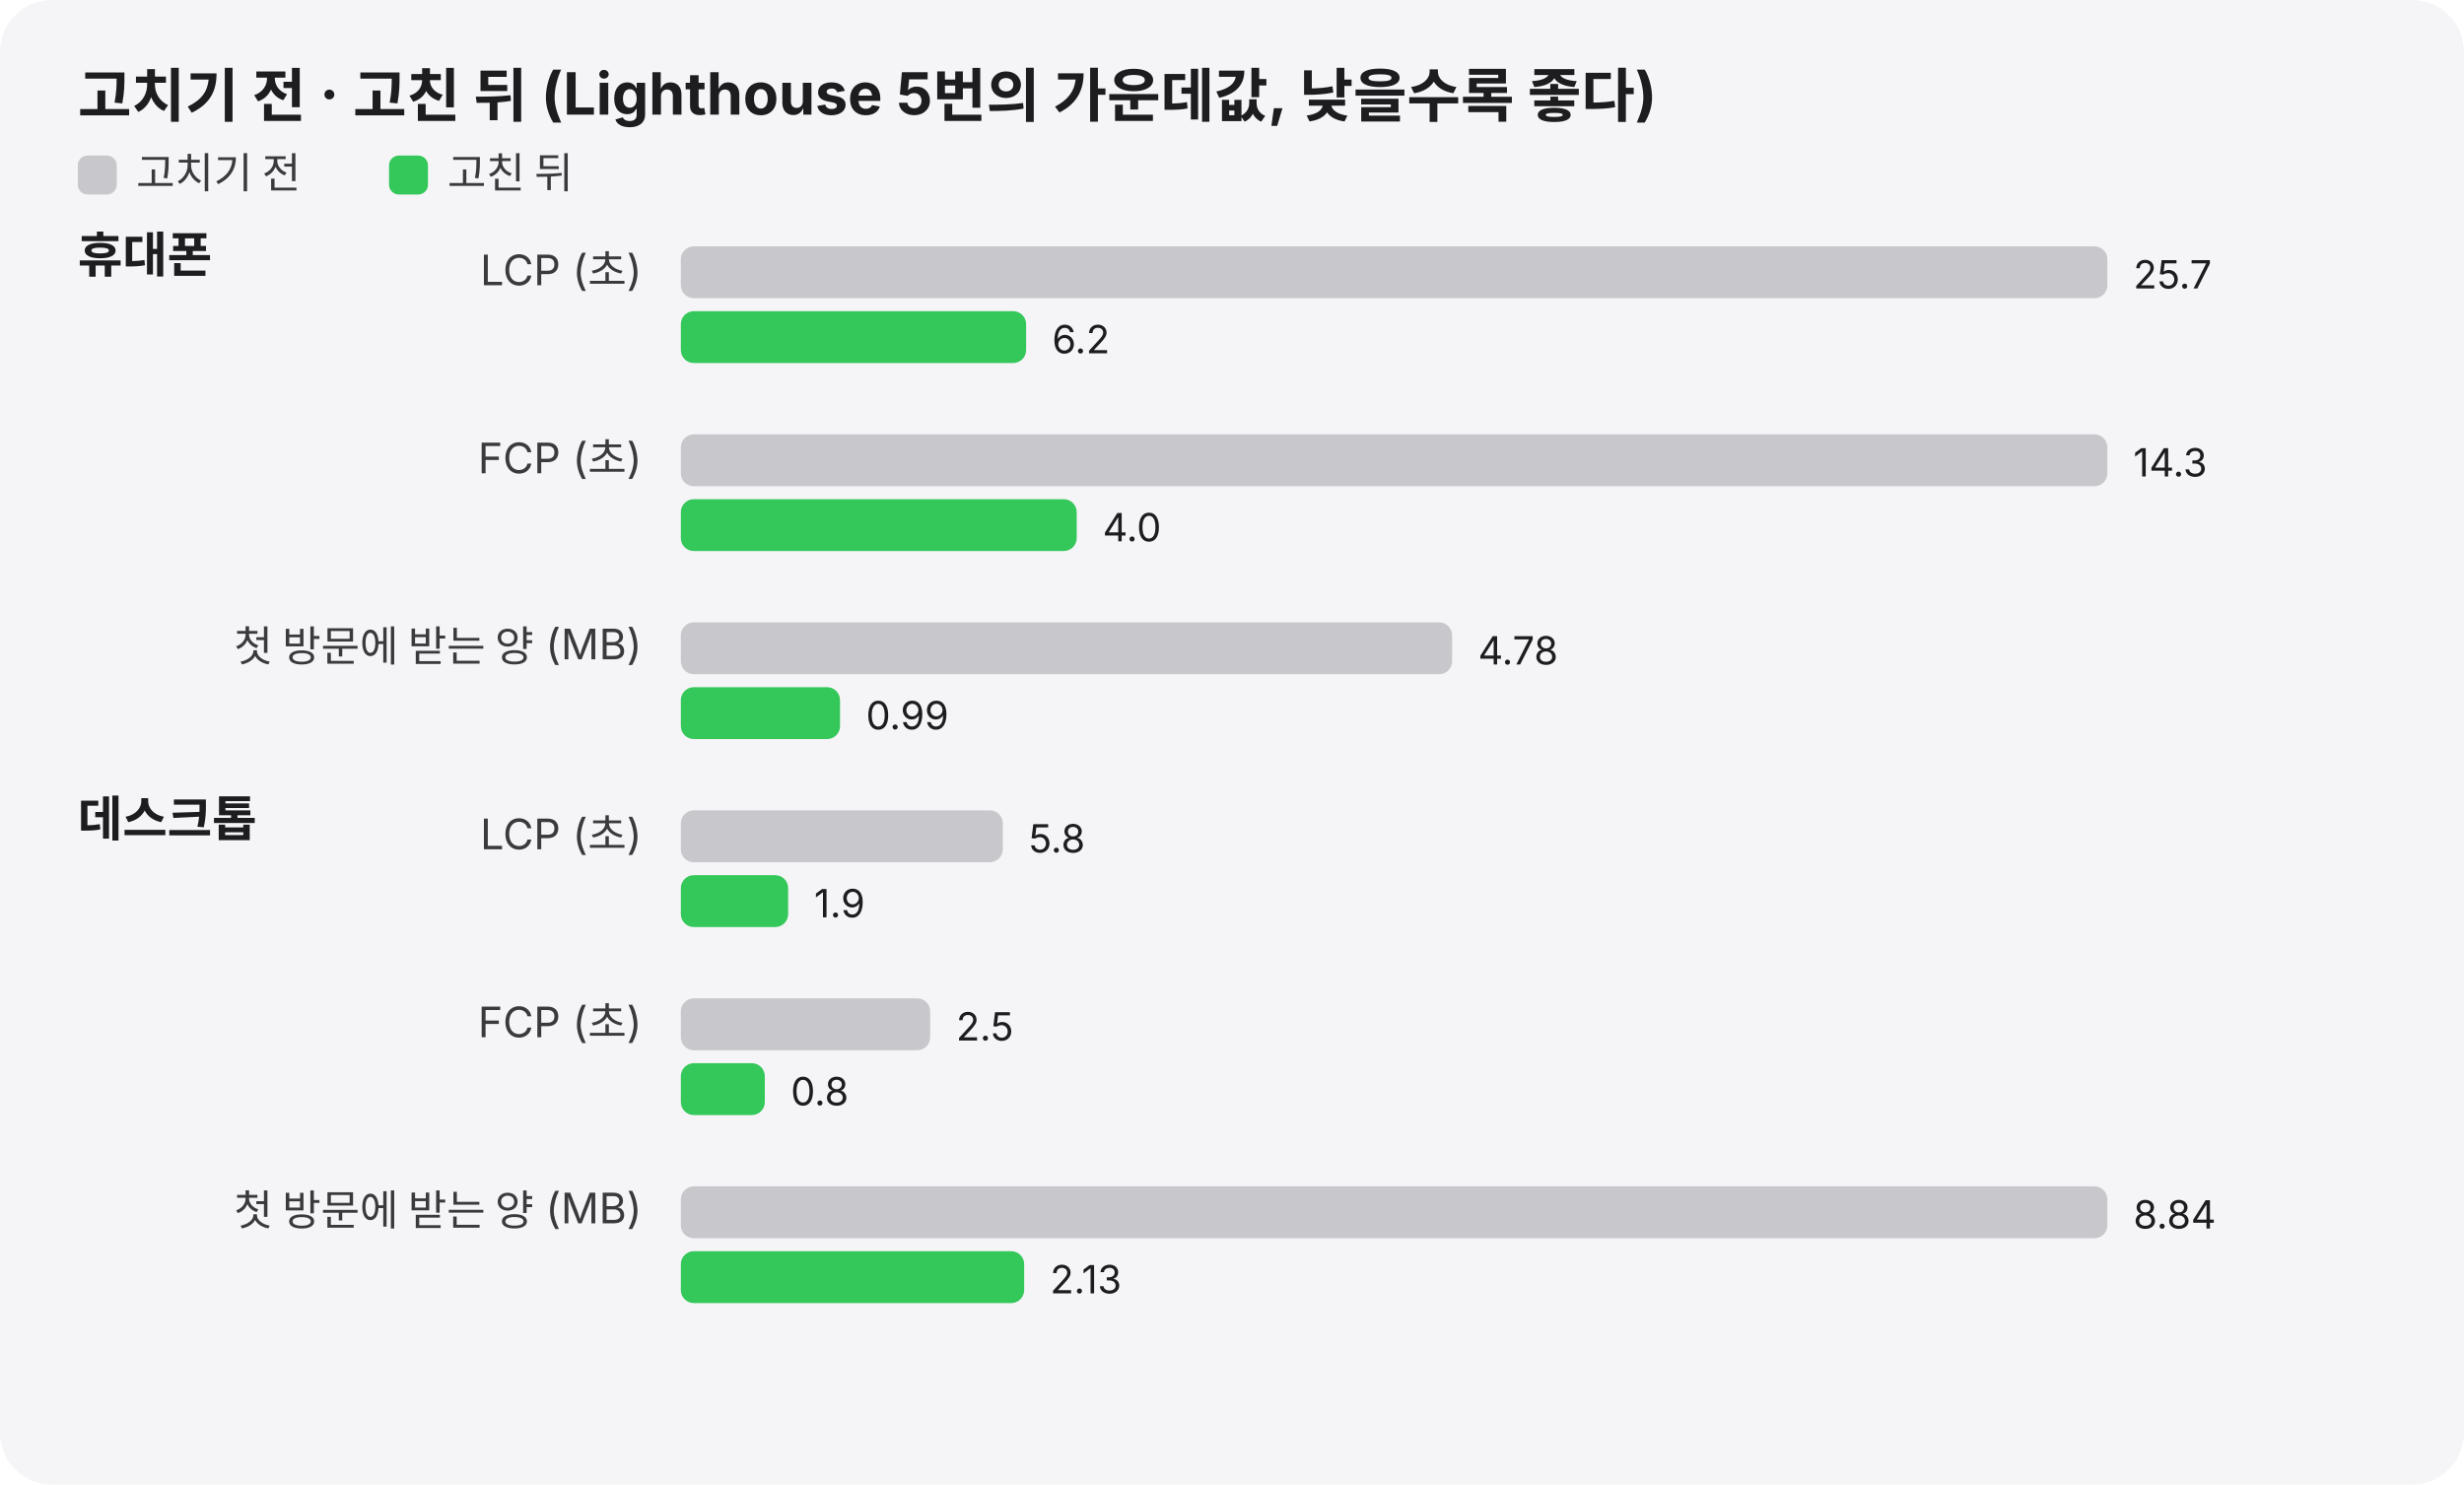
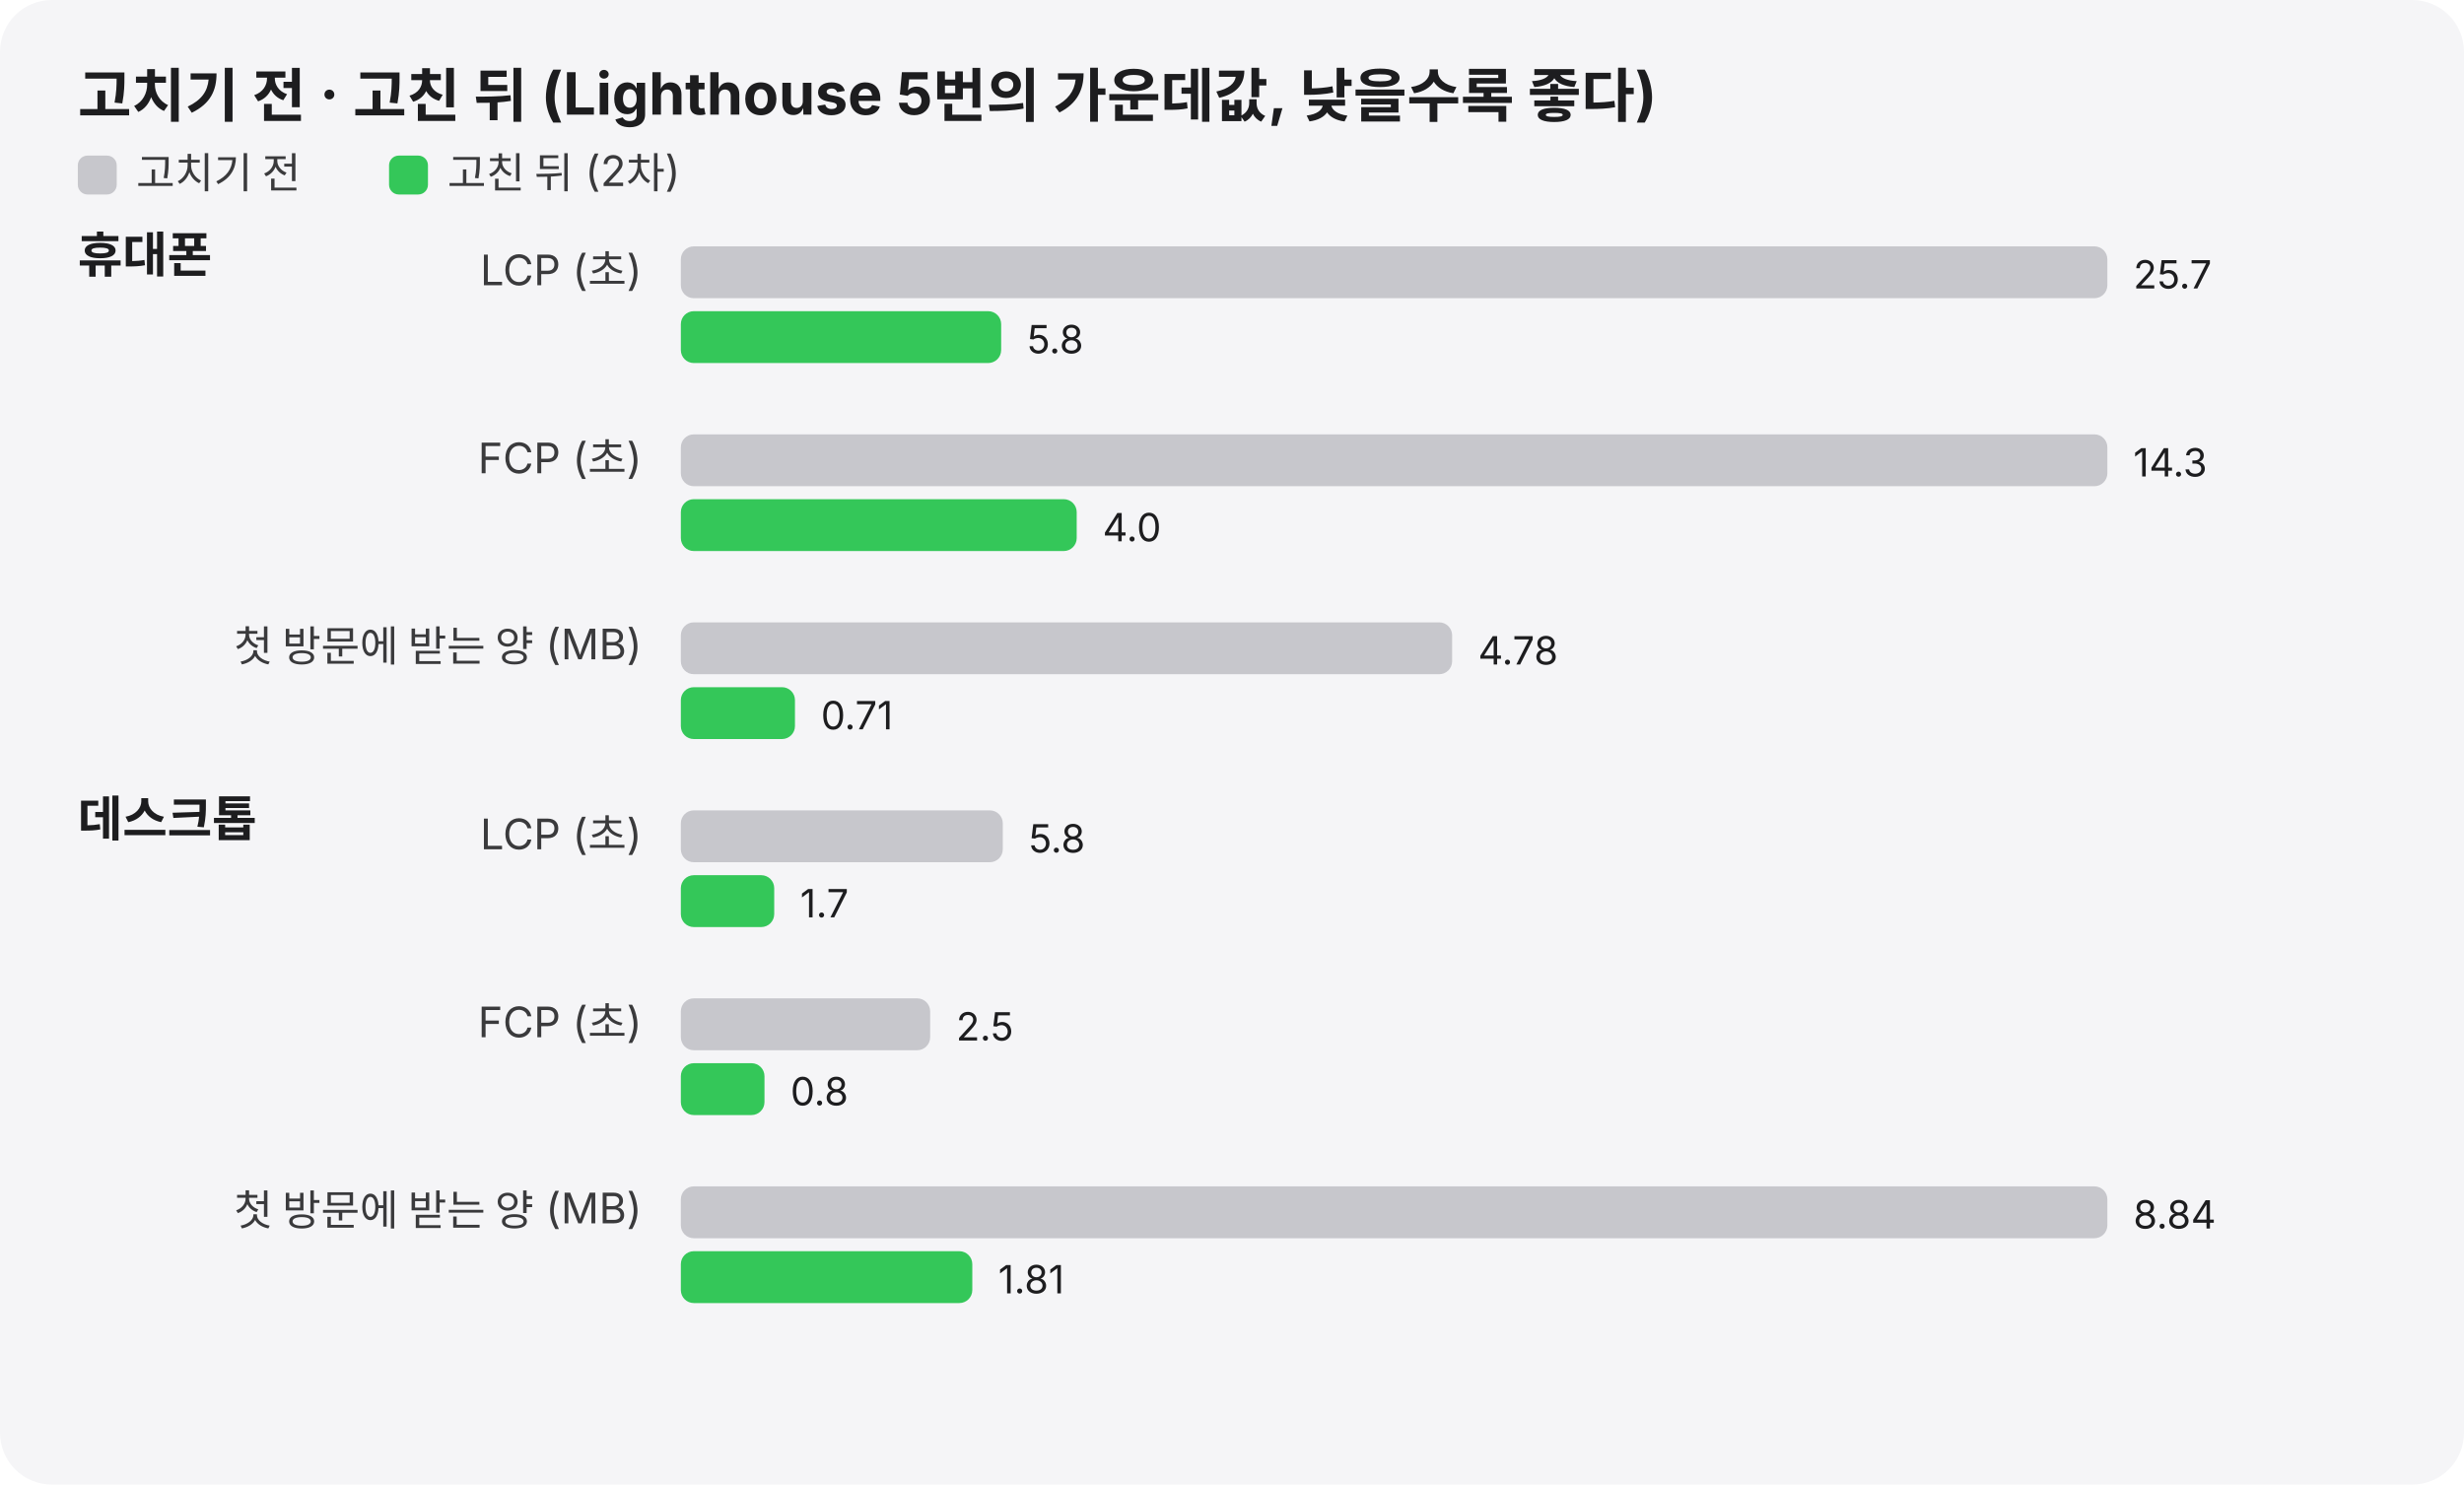
<svg xmlns="http://www.w3.org/2000/svg" viewBox="0 0 760 458" width="760" height="458" font-family="-apple-system, 'Apple SD Gothic Neo', sans-serif">
  <rect width="760" height="458" rx="16" fill="#f5f5f7" />
  <text x="24" y="36" font-size="18" font-weight="700" fill="#1d1d1f">고치기 전 · 고친 뒤 (Lighthouse 5번의 가운데값, 낮을수록 좋다)</text>
  <rect x="24" y="48" width="12" height="12" rx="3" fill="#c7c7cc" />
  <text x="42" y="58" font-size="13" fill="#3a3a3c">고치기 전</text>
  <rect x="120" y="48" width="12" height="12" rx="3" fill="#34c759" />
-   <text x="138" y="58" font-size="13" fill="#3a3a3c">고친 뒤</text>
+   <text x="138" y="58" font-size="13" fill="#3a3a3c">고친 뒤 (2차)</text>
  <text x="24" y="84" font-size="15" font-weight="700" fill="#1d1d1f">휴대폰</text>
  <text x="198" y="88" font-size="13" text-anchor="end" fill="#3a3a3c">LCP (초)</text>
  <rect x="210" y="76" width="440.0" height="16" rx="4" fill="#c7c7cc" />
  <text x="658.0" y="89" font-size="12" fill="#1d1d1f">25.7</text>
-   <rect x="210" y="96" width="106.5" height="16" rx="4" fill="#34c759" />
-   <text x="324.5" y="109" font-size="12" fill="#1d1d1f">6.2</text>
+   <rect x="210" y="96" width="98.8" height="16" rx="4" fill="#34c759" />
+   <text x="316.8" y="109" font-size="12" fill="#1d1d1f">5.8</text>
  <text x="198" y="146" font-size="13" text-anchor="end" fill="#3a3a3c">FCP (초)</text>
  <rect x="210" y="134" width="440.0" height="16" rx="4" fill="#c7c7cc" />
  <text x="658.0" y="147" font-size="12" fill="#1d1d1f">14.3</text>
  <rect x="210" y="154" width="122.1" height="16" rx="4" fill="#34c759" />
  <text x="340.1" y="167" font-size="12" fill="#1d1d1f">4.0</text>
  <text x="198" y="204" font-size="13" text-anchor="end" fill="#3a3a3c">첫 방문에 받는 양 (MB)</text>
  <rect x="210" y="192" width="237.9" height="16" rx="4" fill="#c7c7cc" />
  <text x="455.9" y="205" font-size="12" fill="#1d1d1f">4.78</text>
-   <rect x="210" y="212" width="49.1" height="16" rx="4" fill="#34c759" />
-   <text x="267.1" y="225" font-size="12" fill="#1d1d1f">0.99</text>
+   <rect x="210" y="212" width="35.2" height="16" rx="4" fill="#34c759" />
+   <text x="253.2" y="225" font-size="12" fill="#1d1d1f">0.71</text>
  <text x="24" y="258" font-size="15" font-weight="700" fill="#1d1d1f">데스크톱</text>
  <text x="198" y="262" font-size="13" text-anchor="end" fill="#3a3a3c">LCP (초)</text>
  <rect x="210" y="250" width="99.3" height="16" rx="4" fill="#c7c7cc" />
  <text x="317.3" y="263" font-size="12" fill="#1d1d1f">5.8</text>
-   <rect x="210" y="270" width="33.1" height="16" rx="4" fill="#34c759" />
-   <text x="251.1" y="283" font-size="12" fill="#1d1d1f">1.9</text>
+   <rect x="210" y="270" width="28.8" height="16" rx="4" fill="#34c759" />
+   <text x="246.8" y="283" font-size="12" fill="#1d1d1f">1.7</text>
  <text x="198" y="320" font-size="13" text-anchor="end" fill="#3a3a3c">FCP (초)</text>
  <rect x="210" y="308" width="76.9" height="16" rx="4" fill="#c7c7cc" />
  <text x="294.9" y="321" font-size="12" fill="#1d1d1f">2.5</text>
-   <rect x="210" y="328" width="25.9" height="16" rx="4" fill="#34c759" />
-   <text x="243.9" y="341" font-size="12" fill="#1d1d1f">0.8</text>
+   <rect x="210" y="328" width="25.8" height="16" rx="4" fill="#34c759" />
+   <text x="243.8" y="341" font-size="12" fill="#1d1d1f">0.8</text>
  <text x="198" y="378" font-size="13" text-anchor="end" fill="#3a3a3c">첫 방문에 받는 양 (MB)</text>
  <rect x="210" y="366" width="440.0" height="16" rx="4" fill="#c7c7cc" />
  <text x="658.0" y="379" font-size="12" fill="#1d1d1f">8.84</text>
-   <rect x="210" y="386" width="105.9" height="16" rx="4" fill="#34c759" />
-   <text x="323.9" y="399" font-size="12" fill="#1d1d1f">2.13</text>
+   <rect x="210" y="386" width="89.9" height="16" rx="4" fill="#34c759" />
+   <text x="307.9" y="399" font-size="12" fill="#1d1d1f">1.81</text>
</svg>
